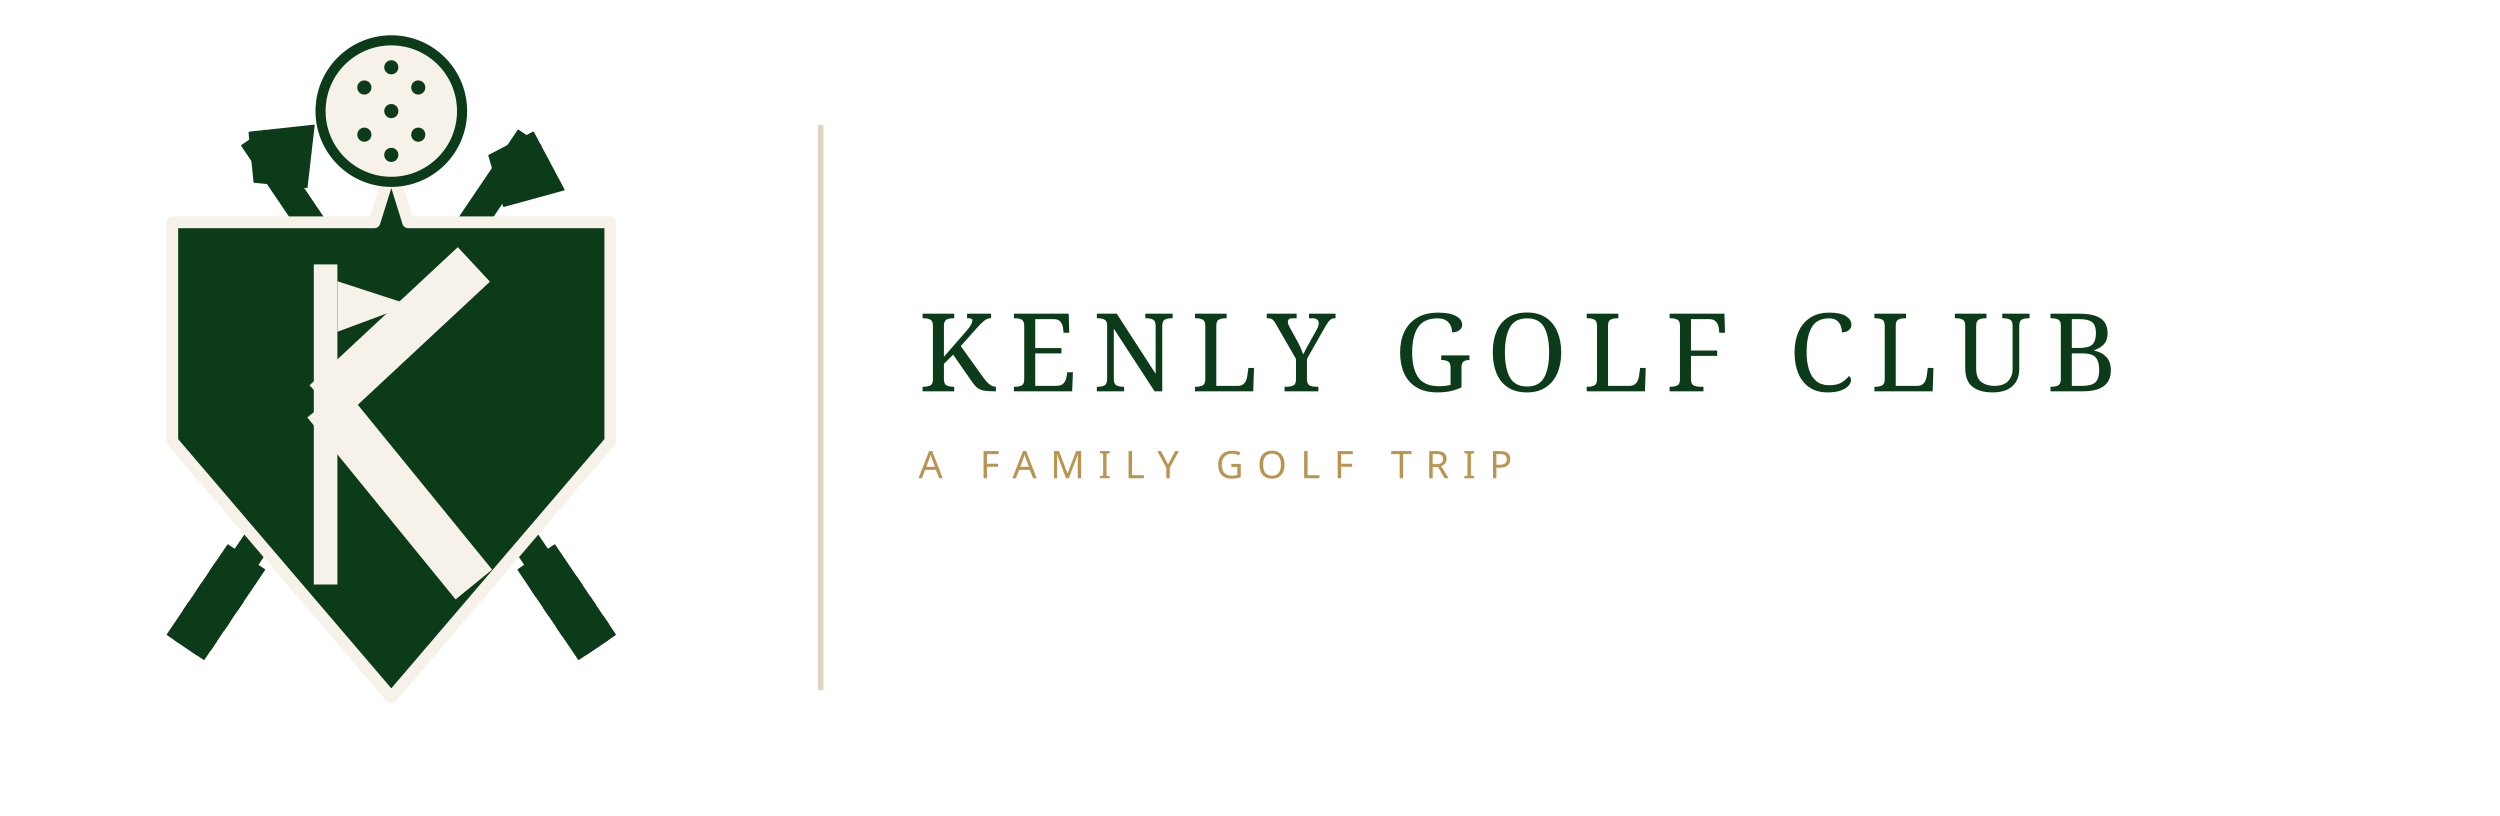
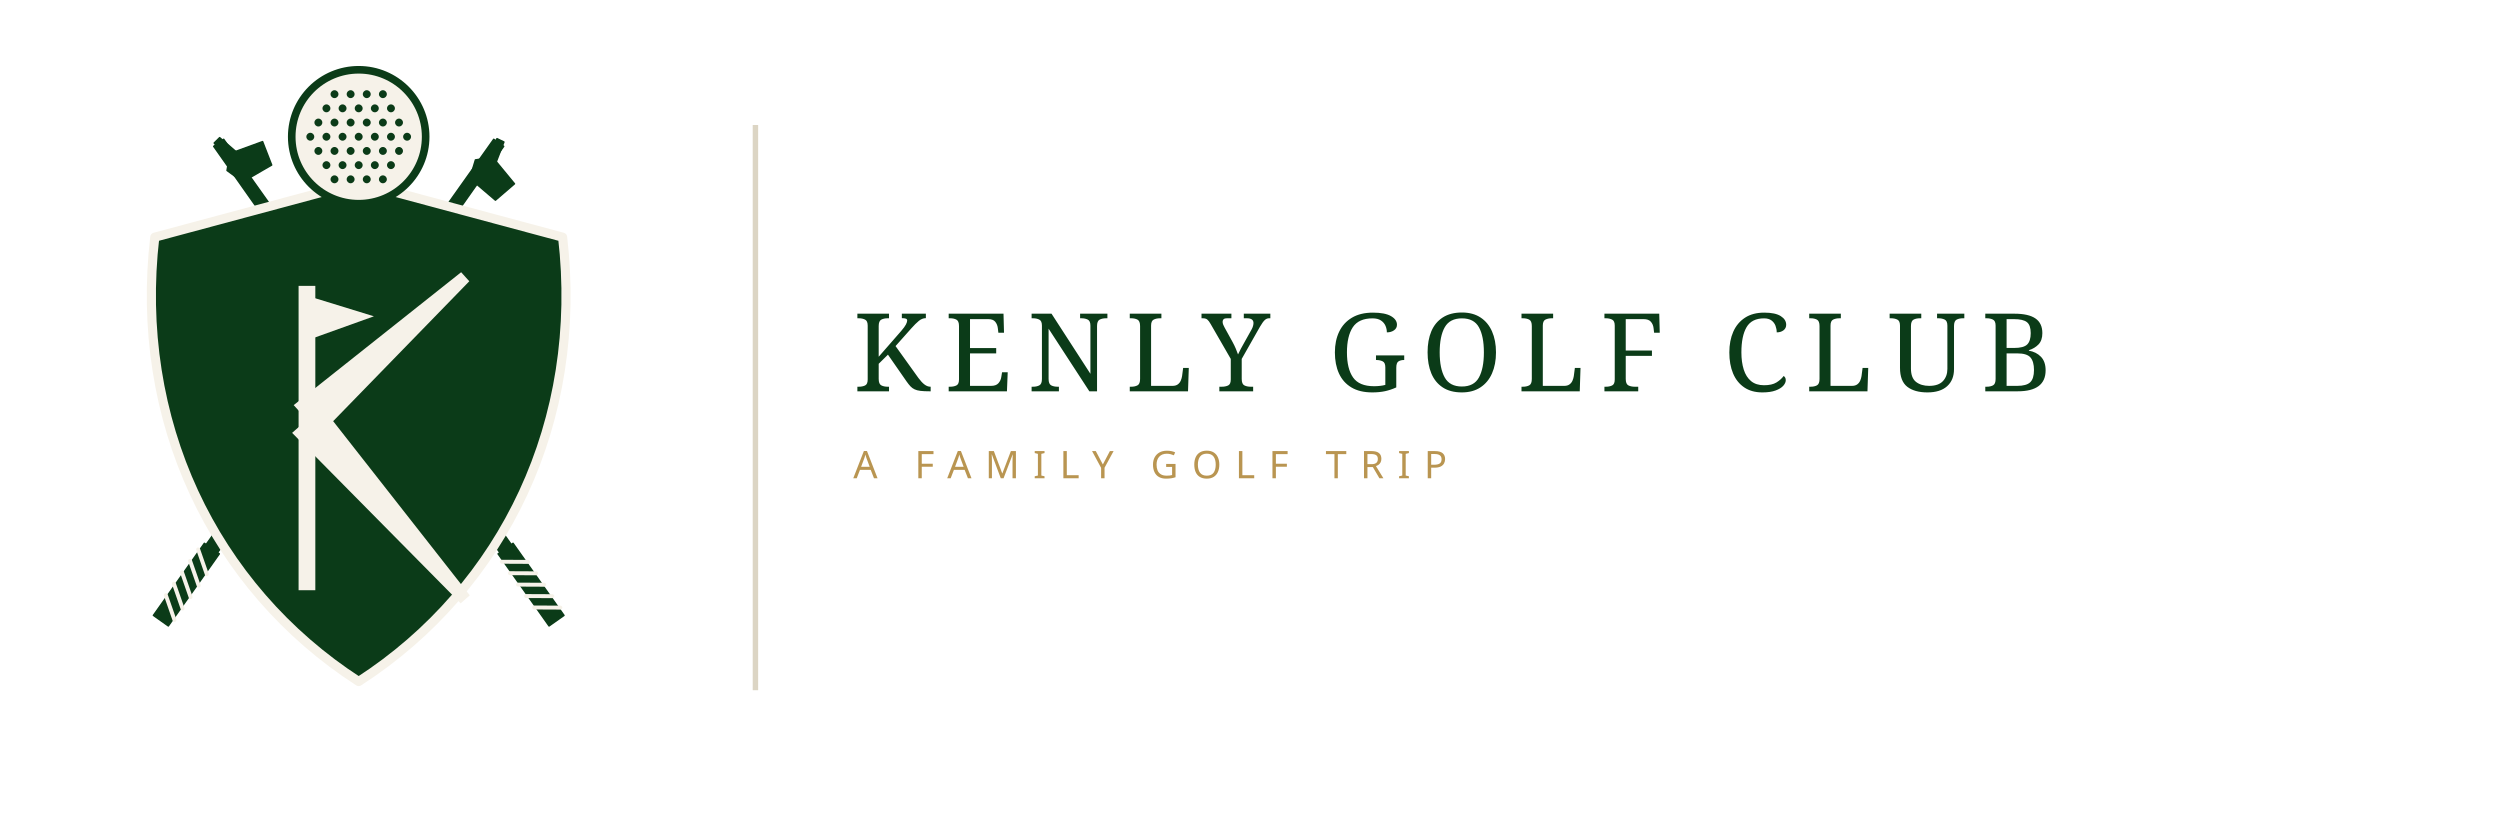
<svg xmlns="http://www.w3.org/2000/svg" viewBox="0 0 920 300">
-   <g transform="translate(20,7.4) scale(0.62)">
+   <g transform="translate(20,15.6) scale(0.56)">
    <g fill="#0B3B18" stroke="#0B3B18" stroke-width="1" stroke-linejoin="round">
-       <g transform="translate(118,70) rotate(-34.04)">
-         <polygon points="0.00,-4.00 34.00,14.00 10.00,42.00 -14.00,22.00" />
-         <polygon points="-8.00,0.00 -8.00,364.44 8.00,364.44 8.00,0.00" />
-         <polygon points="-13.00,300.44 -13.00,364.44 13.00,364.44 13.00,300.44" />
-         <polygon points="-13.00,313.36 13.00,323.36 13.00,329.36 -13.00,319.36" />
-         <polygon points="-13.00,327.44 13.00,337.44 13.00,343.44 -13.00,333.44" />
-         <polygon points="-13.00,341.52 13.00,351.52 13.00,357.52 -13.00,347.52" />
+       <g transform="translate(108,66) rotate(-35.26)">
+         <polygon points="2.00,10.00 24.00,16.00 20.00,32.00 -2.00,30.00 -6.00,18.00" />
+         <polygon points="-2.47,-1.59 -0.95,16.66 6.95,15.34 2.47,-2.41" />
+         <polygon points="-4.00,0.00 -4.60,336.55 4.60,336.55 4.00,0.00" />
+         <polygon points="-6.00,326.55 -6.00,384.55 6.00,384.55 6.00,326.55" />
+         <line x1="-7.0" y1="332.2" x2="7.0" y2="342.2" stroke="#F6F2E9" stroke-width="2.6" stroke-linecap="round" />
+         <line x1="-7.0" y1="341.4" x2="7.0" y2="351.4" stroke="#F6F2E9" stroke-width="2.6" stroke-linecap="round" />
+         <line x1="-7.0" y1="350.6" x2="7.0" y2="360.6" stroke="#F6F2E9" stroke-width="2.6" stroke-linecap="round" />
+         <line x1="-7.0" y1="359.8" x2="7.0" y2="369.8" stroke="#F6F2E9" stroke-width="2.6" stroke-linecap="round" />
+         <line x1="-7.0" y1="369.0" x2="7.0" y2="379.0" stroke="#F6F2E9" stroke-width="2.6" stroke-linecap="round" />
      </g>
-       <g transform="translate(282,70) rotate(34.04)">
-         <polygon points="0.00,-4.00 34.00,14.00 10.00,42.00 -14.00,22.00" />
-         <polygon points="-8.00,0.00 -8.00,364.44 8.00,364.44 8.00,0.00" />
-         <polygon points="-13.00,300.44 -13.00,364.44 13.00,364.44 13.00,300.44" />
-         <polygon points="-13.00,313.36 13.00,323.36 13.00,329.36 -13.00,319.36" />
-         <polygon points="-13.00,327.44 13.00,337.44 13.00,343.44 -13.00,333.44" />
-         <polygon points="-13.00,341.52 13.00,351.52 13.00,357.52 -13.00,347.52" />
+       <g transform="translate(292,66) rotate(35.26)">
+         <polygon points="2.00,10.00 24.00,16.00 20.00,32.00 -2.00,30.00 -6.00,18.00" />
+         <polygon points="-2.47,-1.59 -0.95,16.66 6.95,15.34 2.47,-2.41" />
+         <polygon points="-4.00,0.00 -4.60,336.55 4.60,336.55 4.00,0.00" />
+         <polygon points="-6.00,326.55 -6.00,384.55 6.00,384.55 6.00,326.55" />
+         <line x1="-7.0" y1="332.2" x2="7.0" y2="342.2" stroke="#F6F2E9" stroke-width="2.6" stroke-linecap="round" />
+         <line x1="-7.0" y1="341.4" x2="7.0" y2="351.4" stroke="#F6F2E9" stroke-width="2.6" stroke-linecap="round" />
+         <line x1="-7.0" y1="350.6" x2="7.0" y2="360.6" stroke="#F6F2E9" stroke-width="2.6" stroke-linecap="round" />
+         <line x1="-7.0" y1="359.8" x2="7.0" y2="369.8" stroke="#F6F2E9" stroke-width="2.6" stroke-linecap="round" />
+         <line x1="-7.0" y1="369.0" x2="7.0" y2="379.0" stroke="#F6F2E9" stroke-width="2.6" stroke-linecap="round" />
      </g>
    </g>
-     <g fill="#0B3B18" stroke="#F6F2E9" stroke-width="7" stroke-linejoin="round" stroke-linecap="round">
-       <polygon points="70.00,120.00 190.00,120.00 200.00,88.00 210.00,120.00 330.00,120.00 330.00,250.00 200.00,402.00 70.00,250.00" />
+     <g fill="#0B3B18" stroke="#F6F2E9" stroke-width="6" stroke-linejoin="round" stroke-linecap="round">
+       <path d="M66,128 L200,92 L334,128 C 348,248 296,358 200,420 C 104,358 52,248 66,128 Z" />
    </g>
-     <g fill="#F6F2E9" stroke="#0B3B18" stroke-width="6">
-       <circle cx="200" cy="54" r="42" />
+     <g fill="#F6F2E9" stroke="#0B3B18" stroke-width="5">
+       <circle cx="200.00" cy="62.00" r="44.00" />
    </g>
    <g fill="#0B3B18">
-       <circle cx="200" cy="54" r="4.2" />
-       <circle cx="184" cy="40" r="4.2" />
-       <circle cx="216" cy="40" r="4.2" />
-       <circle cx="184" cy="68" r="4.2" />
-       <circle cx="216" cy="68" r="4.2" />
-       <circle cx="200" cy="28" r="4.2" />
-       <circle cx="200" cy="80" r="4.2" />
+       <circle cx="184.10" cy="34.02" r="2.60" />
+       <circle cx="194.70" cy="34.02" r="2.60" />
+       <circle cx="205.30" cy="34.02" r="2.60" />
+       <circle cx="215.90" cy="34.02" r="2.60" />
+       <circle cx="178.80" cy="43.34" r="2.60" />
+       <circle cx="189.40" cy="43.34" r="2.60" />
+       <circle cx="200.00" cy="43.34" r="2.60" />
+       <circle cx="210.60" cy="43.34" r="2.60" />
+       <circle cx="221.20" cy="43.34" r="2.60" />
+       <circle cx="173.50" cy="52.67" r="2.60" />
+       <circle cx="184.10" cy="52.67" r="2.60" />
+       <circle cx="194.70" cy="52.67" r="2.60" />
+       <circle cx="205.30" cy="52.67" r="2.60" />
+       <circle cx="215.90" cy="52.67" r="2.60" />
+       <circle cx="226.50" cy="52.67" r="2.60" />
+       <circle cx="168.20" cy="62.00" r="2.60" />
+       <circle cx="178.80" cy="62.00" r="2.60" />
+       <circle cx="189.40" cy="62.00" r="2.60" />
+       <circle cx="200.00" cy="62.00" r="2.60" />
+       <circle cx="210.60" cy="62.00" r="2.60" />
+       <circle cx="221.20" cy="62.00" r="2.60" />
+       <circle cx="231.80" cy="62.00" r="2.60" />
+       <circle cx="173.50" cy="71.33" r="2.60" />
+       <circle cx="184.10" cy="71.33" r="2.60" />
+       <circle cx="194.70" cy="71.33" r="2.60" />
+       <circle cx="205.30" cy="71.33" r="2.60" />
+       <circle cx="215.90" cy="71.33" r="2.60" />
+       <circle cx="226.50" cy="71.33" r="2.60" />
+       <circle cx="178.80" cy="80.66" r="2.60" />
+       <circle cx="189.40" cy="80.66" r="2.60" />
+       <circle cx="200.00" cy="80.66" r="2.60" />
+       <circle cx="210.60" cy="80.66" r="2.60" />
+       <circle cx="221.20" cy="80.66" r="2.60" />
+       <circle cx="184.10" cy="89.98" r="2.60" />
+       <circle cx="194.70" cy="89.98" r="2.60" />
+       <circle cx="205.30" cy="89.98" r="2.60" />
+       <circle cx="215.90" cy="89.98" r="2.60" />
    </g>
    <g fill="#F6F2E9">
-       <g transform="translate(145,145)">
-         <polygon points="9.00,0.00 9.00,190.00 23.00,190.00 23.00,0.00" />
-         <polygon points="23.00,10.00 66.00,24.00 23.00,40.00" />
-         <polygon points="25.54,92.24 113.54,10.24 94.46,-10.24 6.46,71.76" />
-         <polygon points="5.15,90.84 93.15,198.84 114.85,181.16 26.85,73.16" />
+       <g transform="translate(152,160)">
+         <polygon points="8.50,0.00 8.50,200.00 19.50,200.00 19.50,0.00" />
+         <polygon points="19.00,8.00 58.00,20.00 19.00,34.00" />
+         <polygon points="22.72,97.64 120.68,-3.03 115.32,-8.97 5.28,78.36" />
+         <polygon points="4.25,96.60 115.00,208.64 121.00,203.36 23.75,79.40" />
      </g>
    </g>
  </g>
-   <line x1="302.0" y1="46" x2="302.0" y2="254" stroke="#DCD5C4" stroke-width="2" />
-   <text x="338.0" y="144.0" text-anchor="start" font-family="'Libre Caslon Display', Georgia, serif" font-size="40" letter-spacing="5.6" fill="#0B3B18">KENLY GOLF CLUB</text>
-   <text x="338.0" y="176.0" font-family="'Jost',sans-serif" font-size="14" letter-spacing="5" fill="#B99551">A FAMILY GOLF TRIP</text>
+   <line x1="278.0" y1="46" x2="278.0" y2="254" stroke="#DCD5C4" stroke-width="2" />
+   <text x="314.0" y="144.0" text-anchor="start" font-family="'Libre Caslon Display', Georgia, serif" font-size="40" letter-spacing="5.6" fill="#0B3B18">KENLY GOLF CLUB</text>
+   <text x="314.0" y="176.0" font-family="'Jost',sans-serif" font-size="14" letter-spacing="5" fill="#B99551">A FAMILY GOLF TRIP</text>
</svg>
